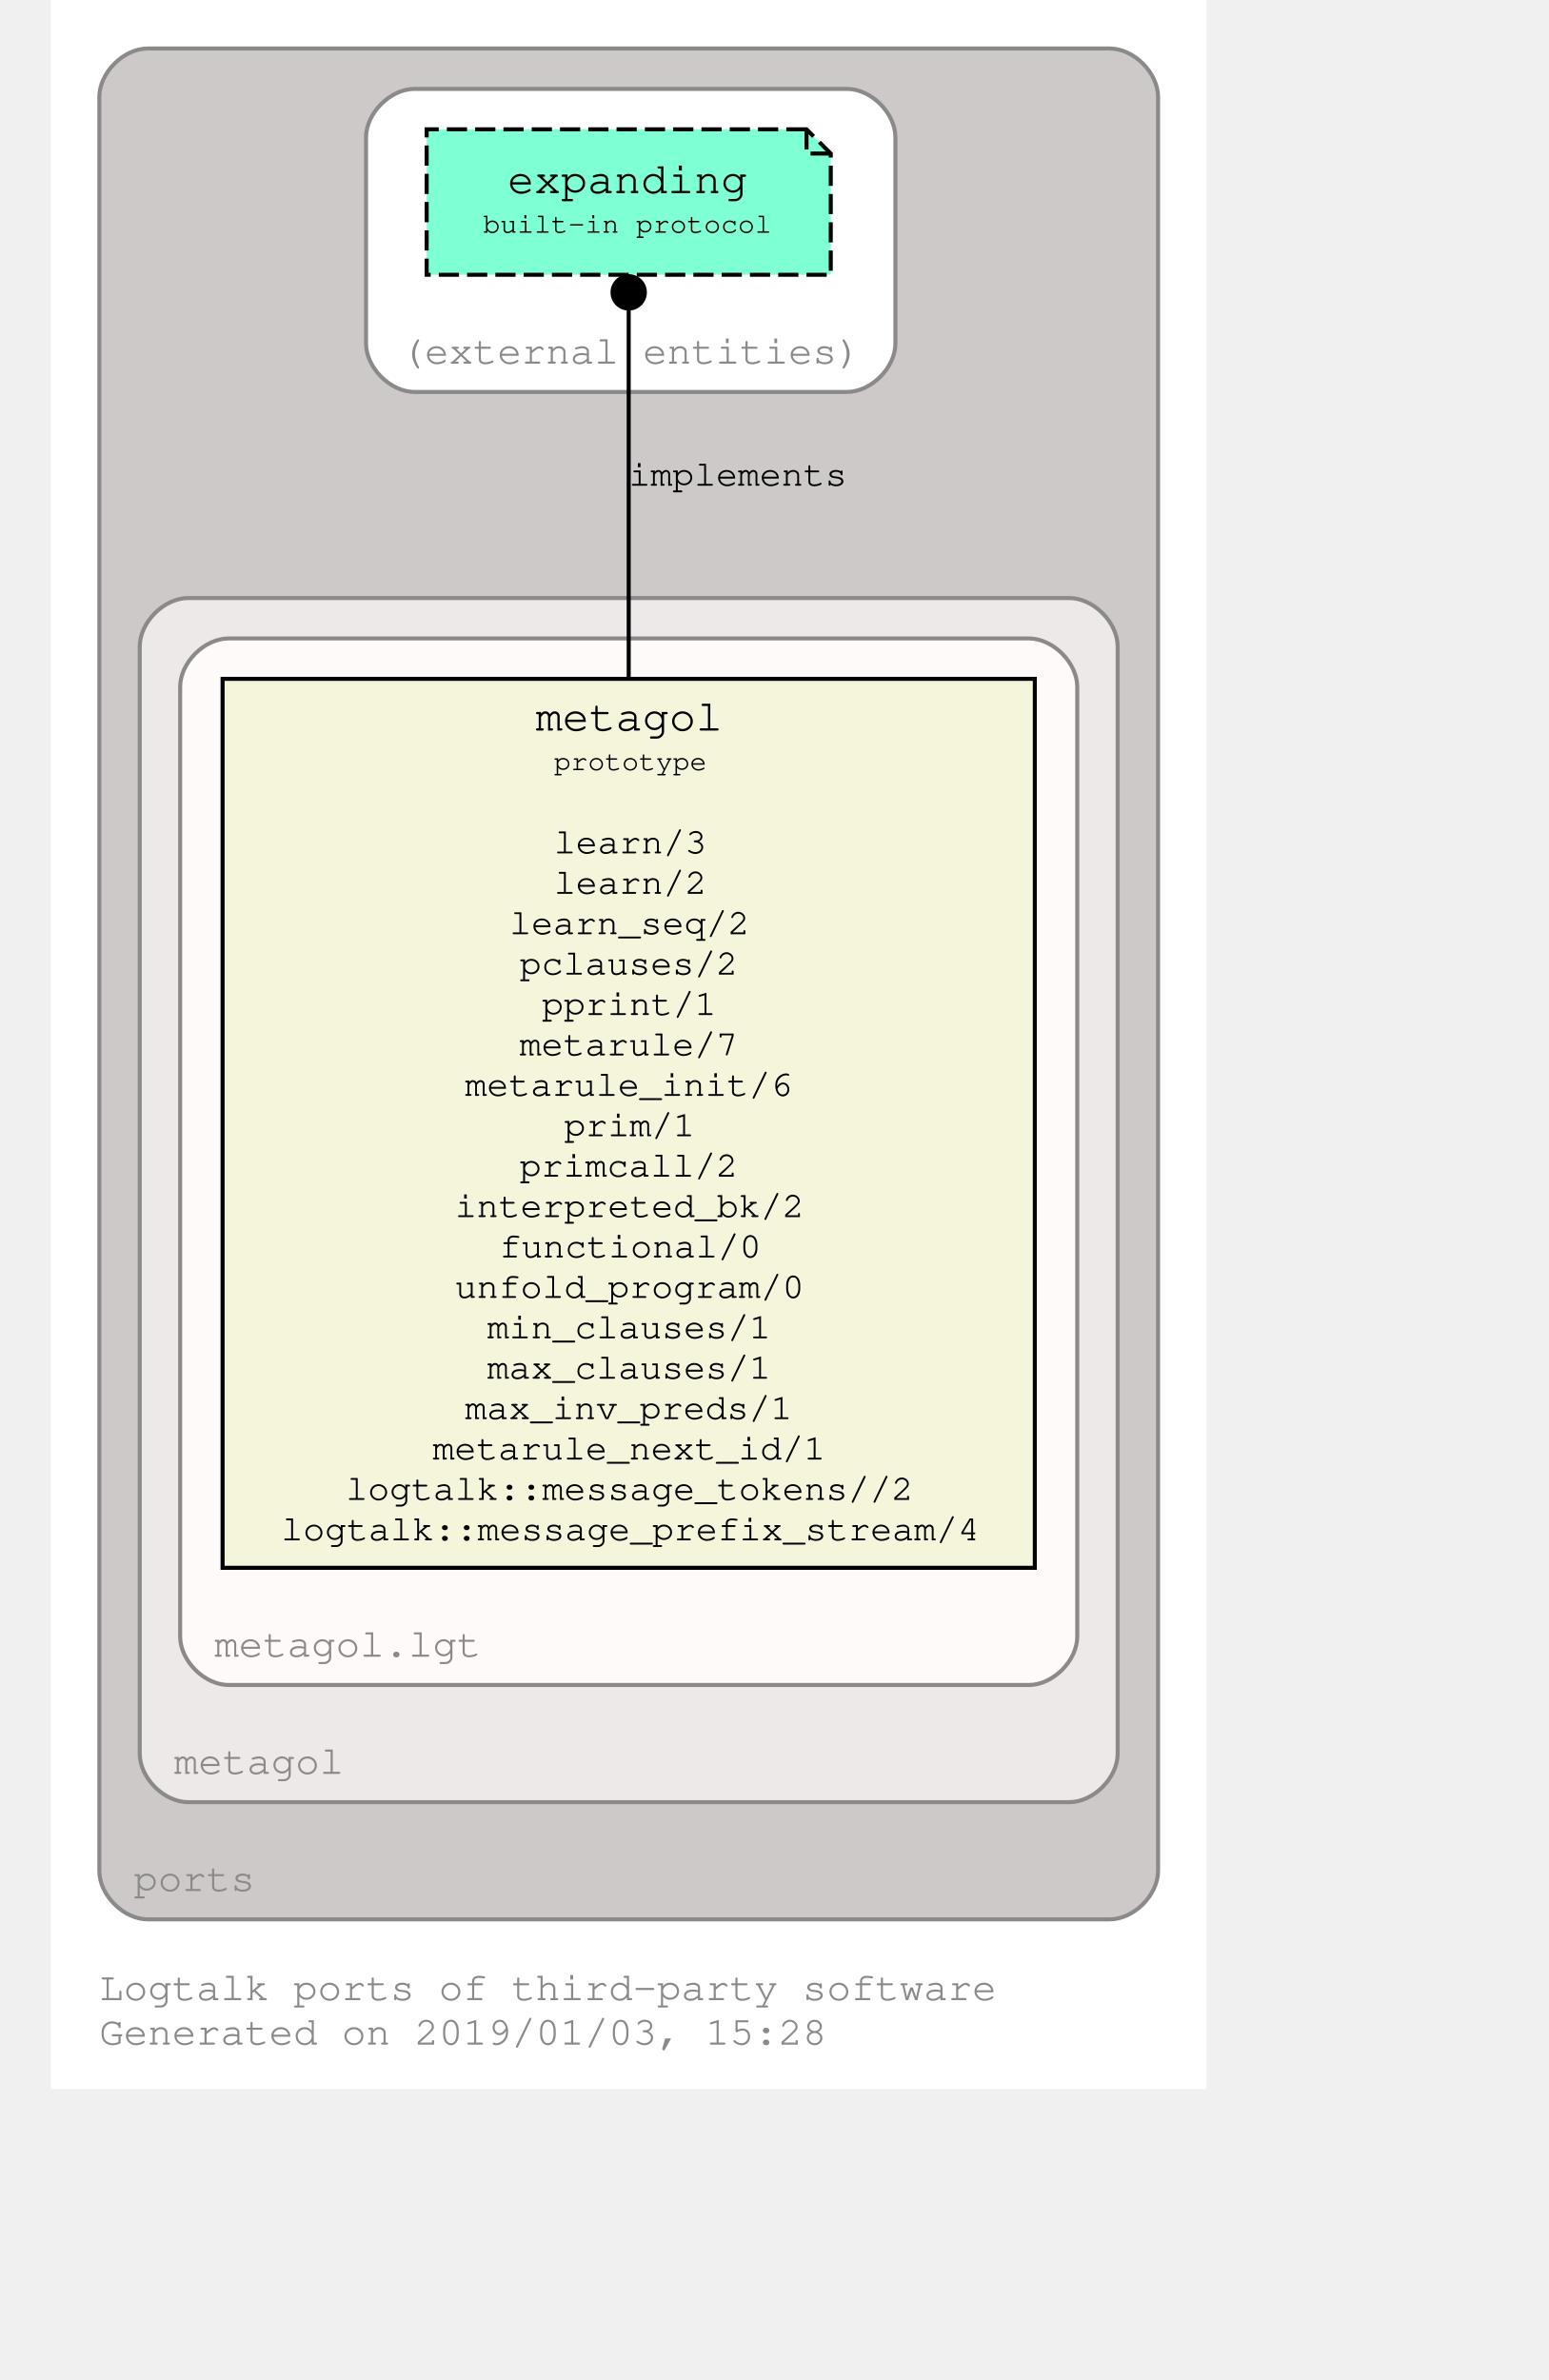
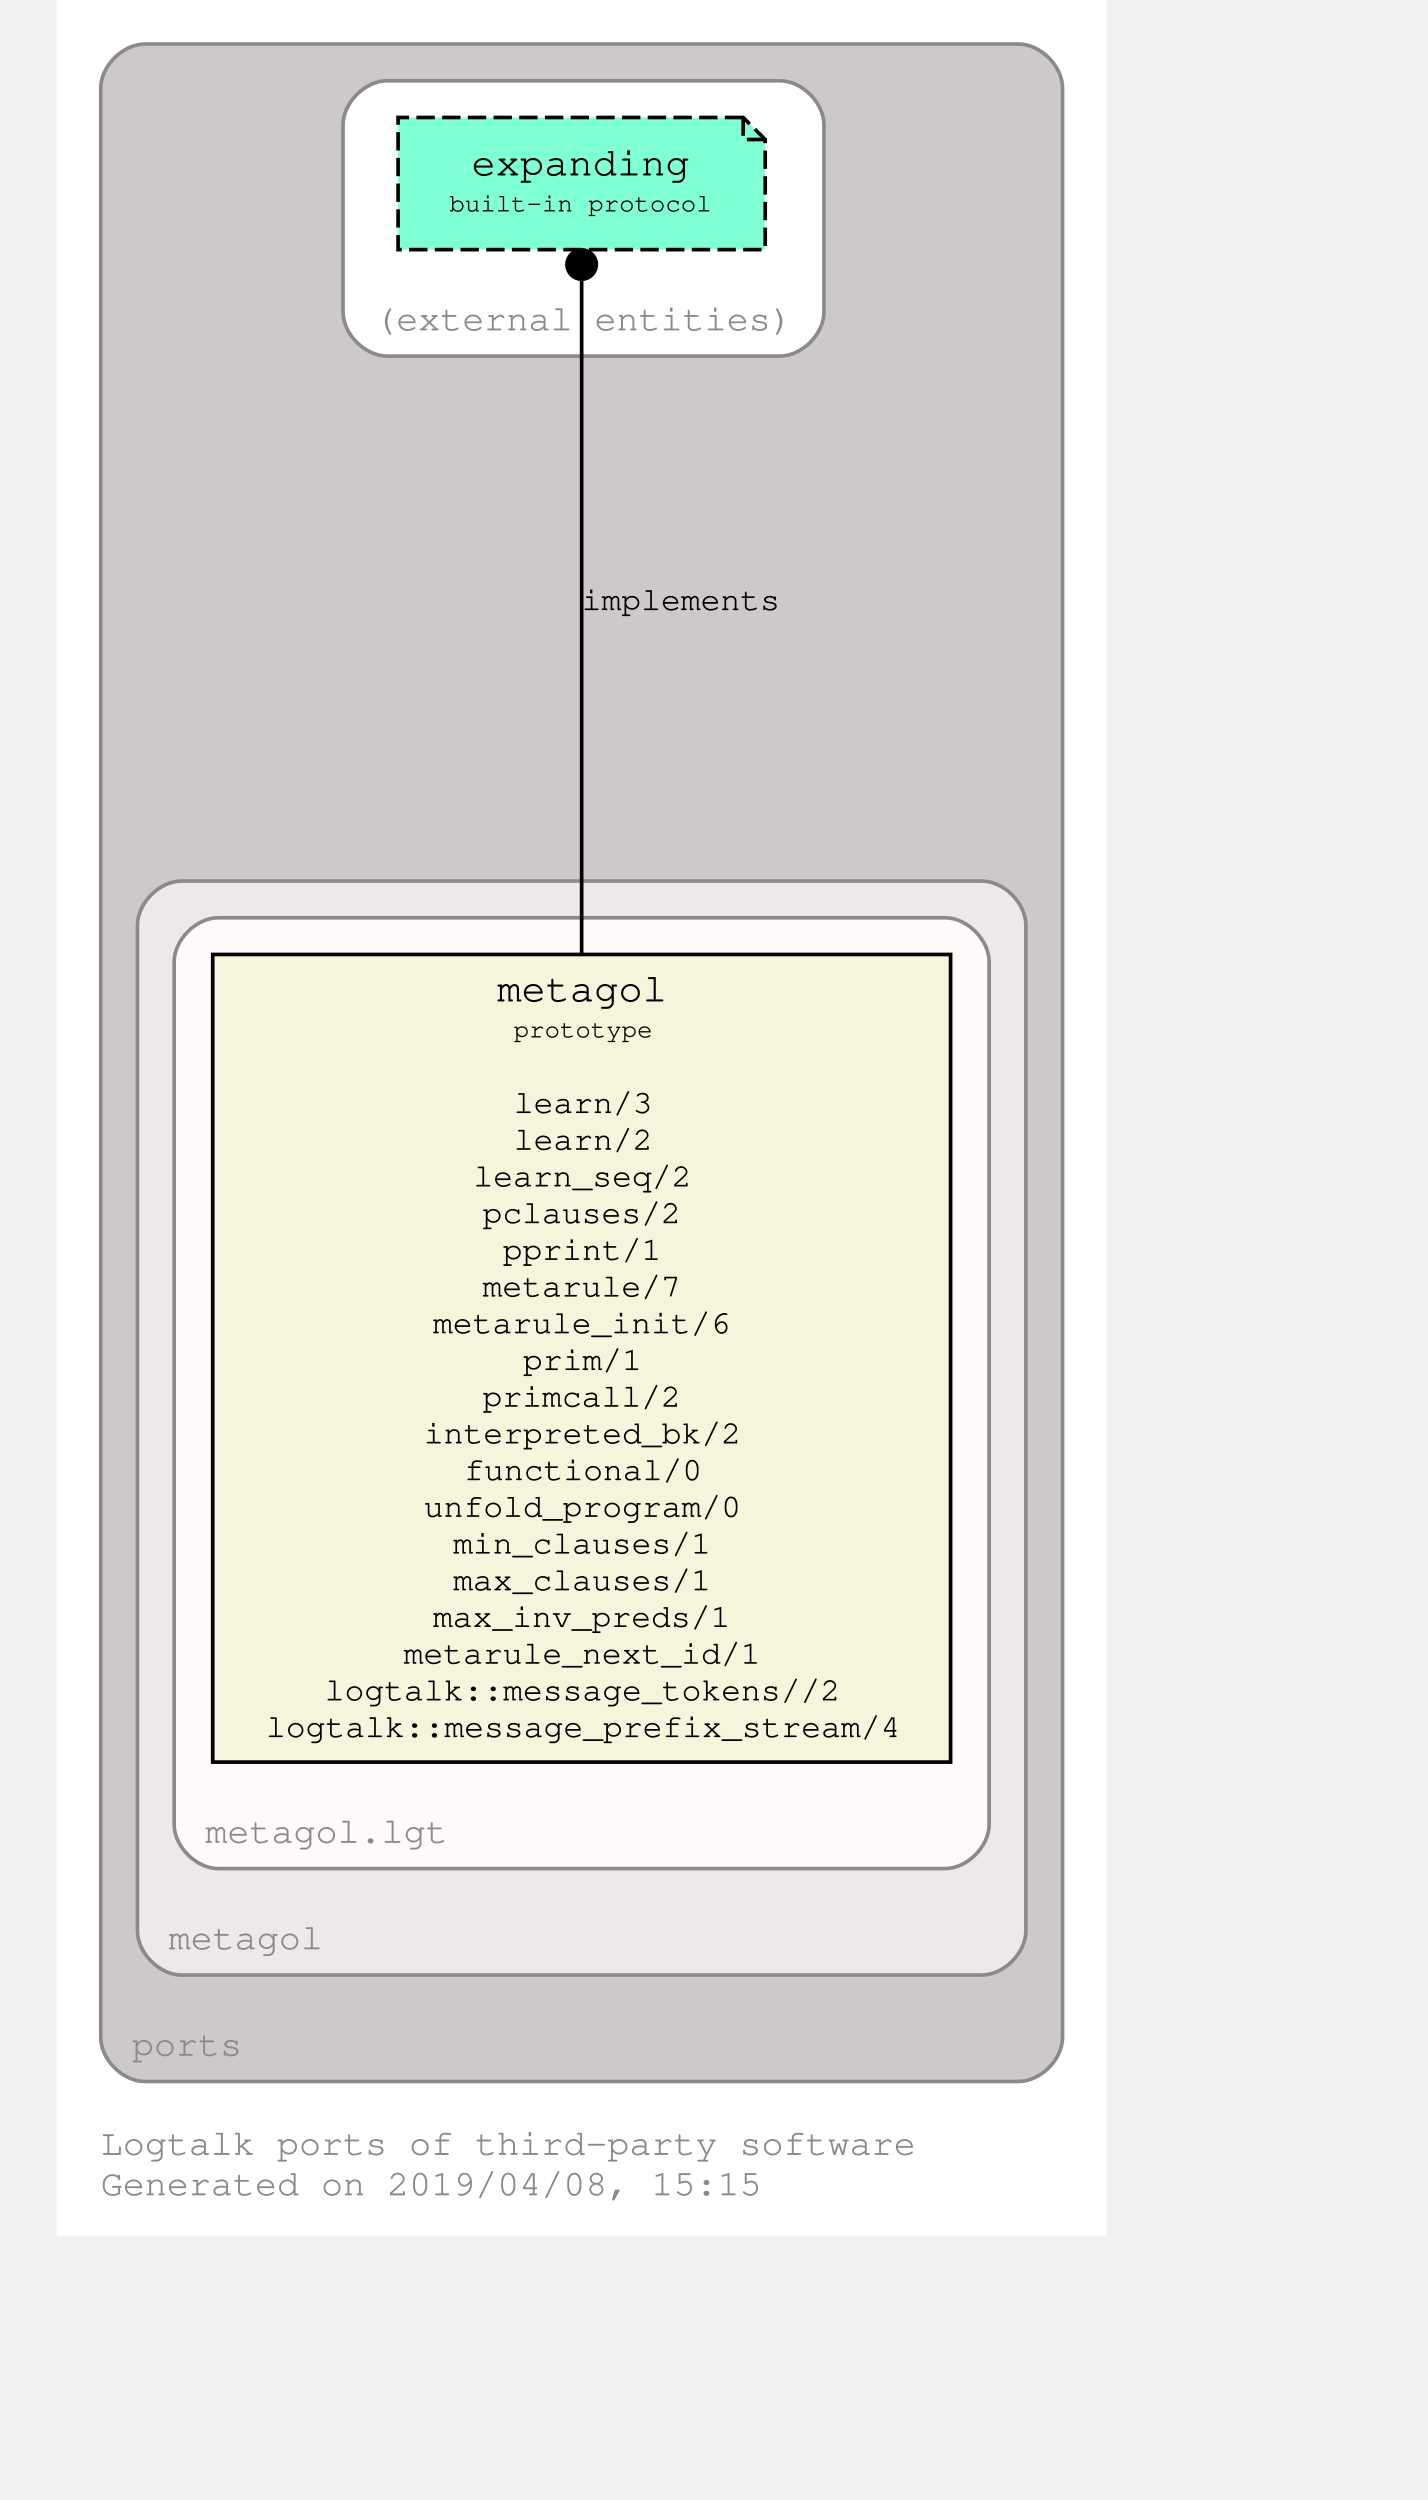
- <svg xmlns="http://www.w3.org/2000/svg" xmlns:xlink="http://www.w3.org/1999/xlink" width="430pt" height="661pt" viewBox="72.00 72.00 358.00 589.00">
-   <g id="graph0" class="graph" transform="scale(1 1) rotate(0) translate(76 585)">
-     <polygon fill="white" stroke="none" points="-4,4 -4,-513 282,-513 282,4 -4,4" />
+ <svg xmlns="http://www.w3.org/2000/svg" xmlns:xlink="http://www.w3.org/1999/xlink" width="430pt" height="753pt" viewBox="72.00 72.00 358.00 681.00">
+   <g id="graph0" class="graph" transform="scale(1 1) rotate(0) translate(76 677)">
+     <polygon fill="#ffffff" stroke="transparent" points="-4,4 -4,-605 282,-605 282,4 -4,4" />
    <text text-anchor="start" x="8" y="-18" font-family="Courier,monospace" font-size="10.00" fill="#8b8989">Logtalk ports of third-party software</text>
-     <text text-anchor="start" x="8" y="-7" font-family="Courier,monospace" font-size="10.00" fill="#8b8989">Generated on 2019/01/03, 15:28</text>
+     <text text-anchor="start" x="8" y="-7" font-family="Courier,monospace" font-size="10.00" fill="#8b8989">Generated on 2019/04/08, 15:15</text>
    <g id="clust1" class="cluster">
      <g id="a_clust1">
        <a xlink:href="https://github.com/LogtalkDotOrg/logtalk3/tree/master/ports/" xlink:title="https://github.com/LogtalkDotOrg/logtalk3/tree/master/ports/">
-           <path fill="#cdc9c9" stroke="#8b8989" d="M20,-38C20,-38 258,-38 258,-38 264,-38 270,-44 270,-50 270,-50 270,-489 270,-489 270,-495 264,-501 258,-501 258,-501 20,-501 20,-501 14,-501 8,-495 8,-489 8,-489 8,-50 8,-50 8,-44 14,-38 20,-38" />
+           <path fill="#cdc9c9" stroke="#8b8989" d="M20,-38C20,-38 258,-38 258,-38 264,-38 270,-44 270,-50 270,-50 270,-581 270,-581 270,-587 264,-593 258,-593 258,-593 20,-593 20,-593 14,-593 8,-587 8,-581 8,-581 8,-50 8,-50 8,-44 14,-38 20,-38" />
          <text text-anchor="middle" x="31.5" y="-45" font-family="Courier,monospace" font-size="10.00" fill="#8b8989">ports</text>
        </a>
      </g>
    </g>
    <g id="clust4" class="cluster">
      <g id="a_clust4">
        <a xlink:href="https://github.com/LogtalkDotOrg/logtalk3/tree/master/ports/metagol/" xlink:title="https://github.com/LogtalkDotOrg/logtalk3/tree/master/ports/metagol/">
          <path fill="#eee9e9" stroke="#8b8989" d="M30,-67C30,-67 248,-67 248,-67 254,-67 260,-73 260,-79 260,-79 260,-353 260,-353 260,-359 254,-365 248,-365 248,-365 30,-365 30,-365 24,-365 18,-359 18,-353 18,-353 18,-79 18,-79 18,-73 24,-67 30,-67" />
          <text text-anchor="middle" x="47.5" y="-74" font-family="Courier,monospace" font-size="10.00" fill="#8b8989">metagol</text>
        </a>
      </g>
    </g>
    <g id="clust6" class="cluster">
      <g id="a_clust6">
        <a xlink:href="https://github.com/LogtalkDotOrg/logtalk3/tree/master/ports/metagol/metagol.lgt" xlink:title="https://github.com/LogtalkDotOrg/logtalk3/tree/master/ports/metagol/metagol.lgt">
-           <path fill="snow" stroke="#8b8989" d="M40,-96C40,-96 238,-96 238,-96 244,-96 250,-102 250,-108 250,-108 250,-343 250,-343 250,-349 244,-355 238,-355 238,-355 40,-355 40,-355 34,-355 28,-349 28,-343 28,-343 28,-108 28,-108 28,-102 34,-96 40,-96" />
+           <path fill="#fffafa" stroke="#8b8989" d="M40,-96C40,-96 238,-96 238,-96 244,-96 250,-102 250,-108 250,-108 250,-343 250,-343 250,-349 244,-355 238,-355 238,-355 40,-355 40,-355 34,-355 28,-349 28,-343 28,-343 28,-108 28,-108 28,-102 34,-96 40,-96" />
          <text text-anchor="middle" x="69.5" y="-103" font-family="Courier,monospace" font-size="10.00" fill="#8b8989">metagol.lgt</text>
        </a>
      </g>
    </g>
    <g id="clust7" class="cluster">
      <g id="a_clust7">
        <a xlink:title="(external entities)">
-           <path fill="white" stroke="#8b8989" d="M86,-416C86,-416 193,-416 193,-416 199,-416 205,-422 205,-428 205,-428 205,-479 205,-479 205,-485 199,-491 193,-491 193,-491 86,-491 86,-491 80,-491 74,-485 74,-479 74,-479 74,-428 74,-428 74,-422 80,-416 86,-416" />
-           <text text-anchor="middle" x="139.5" y="-423" font-family="Courier,monospace" font-size="10.00" fill="#8b8989">(external entities)</text>
+           <path fill="#ffffff" stroke="#8b8989" d="M86,-508C86,-508 193,-508 193,-508 199,-508 205,-514 205,-520 205,-520 205,-571 205,-571 205,-577 199,-583 193,-583 193,-583 86,-583 86,-583 80,-583 74,-577 74,-571 74,-571 74,-520 74,-520 74,-514 80,-508 86,-508" />
+           <text text-anchor="middle" x="139.5" y="-515" font-family="Courier,monospace" font-size="10.00" fill="#8b8989">(external entities)</text>
        </a>
      </g>
    </g>
    <g id="node1" class="node">
      <g id="a_node1">
        <a xlink:href="https://logtalk.org/library/metagol_0.html" xlink:title="https://logtalk.org/library/metagol_0.html">
-           <polygon fill="beige" stroke="black" points="239.5,-345 38.5,-345 38.5,-125 239.5,-125 239.5,-345" />
-           <text text-anchor="start" x="47" y="-332.8" font-family="Courier,monospace" font-size="9.00"> </text>
-           <text text-anchor="start" x="116" y="-332.2" font-family="Courier,monospace" font-size="11.00">metagol</text>
-           <text text-anchor="start" x="226" y="-332.8" font-family="Courier,monospace" font-size="9.00"> </text>
-           <text text-anchor="start" x="47" y="-321.8" font-family="Courier,monospace" font-size="9.00"> </text>
-           <text text-anchor="start" x="120.5" y="-322.4" font-family="Courier,monospace" font-size="7.00">prototype</text>
-           <text text-anchor="start" x="226" y="-321.8" font-family="Courier,monospace" font-size="9.00"> </text>
-           <text text-anchor="start" x="47" y="-311.8" font-family="Courier,monospace" font-size="9.00"> </text>
-           <text text-anchor="start" x="47" y="-301.8" font-family="Courier,monospace" font-size="9.00"> </text>
-           <text text-anchor="start" x="120.5" y="-301.8" font-family="Courier,monospace" font-size="9.00">learn/3</text>
-           <text text-anchor="start" x="226" y="-301.8" font-family="Courier,monospace" font-size="9.00"> </text>
-           <text text-anchor="start" x="47" y="-291.8" font-family="Courier,monospace" font-size="9.00"> </text>
-           <text text-anchor="start" x="120.5" y="-291.8" font-family="Courier,monospace" font-size="9.00">learn/2</text>
-           <text text-anchor="start" x="226" y="-291.8" font-family="Courier,monospace" font-size="9.00"> </text>
-           <text text-anchor="start" x="47" y="-281.8" font-family="Courier,monospace" font-size="9.00"> </text>
-           <text text-anchor="start" x="109.5" y="-281.8" font-family="Courier,monospace" font-size="9.00">learn_seq/2</text>
-           <text text-anchor="start" x="226" y="-281.8" font-family="Courier,monospace" font-size="9.00"> </text>
-           <text text-anchor="start" x="47" y="-271.8" font-family="Courier,monospace" font-size="9.00"> </text>
-           <text text-anchor="start" x="112" y="-271.8" font-family="Courier,monospace" font-size="9.00">pclauses/2</text>
-           <text text-anchor="start" x="226" y="-271.8" font-family="Courier,monospace" font-size="9.00"> </text>
-           <text text-anchor="start" x="47" y="-261.8" font-family="Courier,monospace" font-size="9.00"> </text>
-           <text text-anchor="start" x="117.5" y="-261.8" font-family="Courier,monospace" font-size="9.00">pprint/1</text>
-           <text text-anchor="start" x="226" y="-261.8" font-family="Courier,monospace" font-size="9.00"> </text>
-           <text text-anchor="start" x="47" y="-251.8" font-family="Courier,monospace" font-size="9.00"> </text>
-           <text text-anchor="start" x="112" y="-251.8" font-family="Courier,monospace" font-size="9.00">metarule/7</text>
-           <text text-anchor="start" x="226" y="-251.8" font-family="Courier,monospace" font-size="9.00"> </text>
-           <text text-anchor="start" x="47" y="-241.8" font-family="Courier,monospace" font-size="9.00"> </text>
-           <text text-anchor="start" x="98.5" y="-241.8" font-family="Courier,monospace" font-size="9.00">metarule_init/6</text>
-           <text text-anchor="start" x="226" y="-241.8" font-family="Courier,monospace" font-size="9.00"> </text>
-           <text text-anchor="start" x="47" y="-231.8" font-family="Courier,monospace" font-size="9.00"> </text>
-           <text text-anchor="start" x="123" y="-231.8" font-family="Courier,monospace" font-size="9.00">prim/1</text>
-           <text text-anchor="start" x="226" y="-231.8" font-family="Courier,monospace" font-size="9.00"> </text>
-           <text text-anchor="start" x="47" y="-221.8" font-family="Courier,monospace" font-size="9.00"> </text>
-           <text text-anchor="start" x="112" y="-221.8" font-family="Courier,monospace" font-size="9.00">primcall/2</text>
-           <text text-anchor="start" x="226" y="-221.8" font-family="Courier,monospace" font-size="9.00"> </text>
-           <text text-anchor="start" x="47" y="-211.8" font-family="Courier,monospace" font-size="9.00"> </text>
-           <text text-anchor="start" x="96" y="-211.8" font-family="Courier,monospace" font-size="9.00">interpreted_bk/2</text>
-           <text text-anchor="start" x="226" y="-211.8" font-family="Courier,monospace" font-size="9.00"> </text>
-           <text text-anchor="start" x="47" y="-201.8" font-family="Courier,monospace" font-size="9.00"> </text>
-           <text text-anchor="start" x="107" y="-201.8" font-family="Courier,monospace" font-size="9.00">functional/0</text>
-           <text text-anchor="start" x="226" y="-201.8" font-family="Courier,monospace" font-size="9.00"> </text>
-           <text text-anchor="start" x="47" y="-191.8" font-family="Courier,monospace" font-size="9.00"> </text>
-           <text text-anchor="start" x="96" y="-191.8" font-family="Courier,monospace" font-size="9.00">unfold_program/0</text>
-           <text text-anchor="start" x="226" y="-191.8" font-family="Courier,monospace" font-size="9.00"> </text>
-           <text text-anchor="start" x="47" y="-181.8" font-family="Courier,monospace" font-size="9.00"> </text>
-           <text text-anchor="start" x="104" y="-181.8" font-family="Courier,monospace" font-size="9.00">min_clauses/1</text>
-           <text text-anchor="start" x="226" y="-181.8" font-family="Courier,monospace" font-size="9.00"> </text>
-           <text text-anchor="start" x="47" y="-171.8" font-family="Courier,monospace" font-size="9.00"> </text>
-           <text text-anchor="start" x="104" y="-171.8" font-family="Courier,monospace" font-size="9.00">max_clauses/1</text>
-           <text text-anchor="start" x="226" y="-171.8" font-family="Courier,monospace" font-size="9.00"> </text>
-           <text text-anchor="start" x="47" y="-161.8" font-family="Courier,monospace" font-size="9.00"> </text>
-           <text text-anchor="start" x="98.5" y="-161.8" font-family="Courier,monospace" font-size="9.00">max_inv_preds/1</text>
-           <text text-anchor="start" x="226" y="-161.8" font-family="Courier,monospace" font-size="9.00"> </text>
-           <text text-anchor="start" x="47" y="-151.8" font-family="Courier,monospace" font-size="9.00"> </text>
-           <text text-anchor="start" x="90.5" y="-151.8" font-family="Courier,monospace" font-size="9.00">metarule_next_id/1</text>
-           <text text-anchor="start" x="226" y="-151.8" font-family="Courier,monospace" font-size="9.00"> </text>
-           <text text-anchor="start" x="47" y="-141.8" font-family="Courier,monospace" font-size="9.00"> </text>
-           <text text-anchor="start" x="69" y="-141.8" font-family="Courier,monospace" font-size="9.00">logtalk::message_tokens//2</text>
-           <text text-anchor="start" x="226" y="-141.8" font-family="Courier,monospace" font-size="9.00"> </text>
-           <text text-anchor="start" x="47" y="-131.8" font-family="Courier,monospace" font-size="9.00"> </text>
-           <text text-anchor="start" x="53" y="-131.8" font-family="Courier,monospace" font-size="9.00">logtalk::message_prefix_stream/4</text>
-           <text text-anchor="start" x="226" y="-131.8" font-family="Courier,monospace" font-size="9.00"> </text>
+           <polygon fill="#f5f5dc" stroke="#000000" points="239.5,-345 38.5,-345 38.5,-125 239.5,-125 239.5,-345" />
+           <text text-anchor="start" x="47" y="-332.8" font-family="Courier,monospace" font-size="9.00" fill="#000000"> </text>
+           <text text-anchor="start" x="116" y="-332.2" font-family="Courier,monospace" font-size="11.00" fill="#000000">metagol</text>
+           <text text-anchor="start" x="226" y="-332.8" font-family="Courier,monospace" font-size="9.00" fill="#000000"> </text>
+           <text text-anchor="start" x="47" y="-321.8" font-family="Courier,monospace" font-size="9.00" fill="#000000"> </text>
+           <text text-anchor="start" x="120.5" y="-322.4" font-family="Courier,monospace" font-size="7.00" fill="#000000">prototype</text>
+           <text text-anchor="start" x="226" y="-321.8" font-family="Courier,monospace" font-size="9.00" fill="#000000"> </text>
+           <text text-anchor="start" x="47" y="-311.8" font-family="Courier,monospace" font-size="9.00" fill="#000000"> </text>
+           <text text-anchor="start" x="47" y="-301.8" font-family="Courier,monospace" font-size="9.00" fill="#000000"> </text>
+           <text text-anchor="start" x="120.5" y="-301.8" font-family="Courier,monospace" font-size="9.00" fill="#000000">learn/3</text>
+           <text text-anchor="start" x="226" y="-301.8" font-family="Courier,monospace" font-size="9.00" fill="#000000"> </text>
+           <text text-anchor="start" x="47" y="-291.8" font-family="Courier,monospace" font-size="9.00" fill="#000000"> </text>
+           <text text-anchor="start" x="120.5" y="-291.8" font-family="Courier,monospace" font-size="9.00" fill="#000000">learn/2</text>
+           <text text-anchor="start" x="226" y="-291.8" font-family="Courier,monospace" font-size="9.00" fill="#000000"> </text>
+           <text text-anchor="start" x="47" y="-281.8" font-family="Courier,monospace" font-size="9.00" fill="#000000"> </text>
+           <text text-anchor="start" x="109.5" y="-281.8" font-family="Courier,monospace" font-size="9.00" fill="#000000">learn_seq/2</text>
+           <text text-anchor="start" x="226" y="-281.8" font-family="Courier,monospace" font-size="9.00" fill="#000000"> </text>
+           <text text-anchor="start" x="47" y="-271.8" font-family="Courier,monospace" font-size="9.00" fill="#000000"> </text>
+           <text text-anchor="start" x="112" y="-271.8" font-family="Courier,monospace" font-size="9.00" fill="#000000">pclauses/2</text>
+           <text text-anchor="start" x="226" y="-271.8" font-family="Courier,monospace" font-size="9.00" fill="#000000"> </text>
+           <text text-anchor="start" x="47" y="-261.8" font-family="Courier,monospace" font-size="9.00" fill="#000000"> </text>
+           <text text-anchor="start" x="117.5" y="-261.8" font-family="Courier,monospace" font-size="9.00" fill="#000000">pprint/1</text>
+           <text text-anchor="start" x="226" y="-261.8" font-family="Courier,monospace" font-size="9.00" fill="#000000"> </text>
+           <text text-anchor="start" x="47" y="-251.8" font-family="Courier,monospace" font-size="9.00" fill="#000000"> </text>
+           <text text-anchor="start" x="112" y="-251.8" font-family="Courier,monospace" font-size="9.00" fill="#000000">metarule/7</text>
+           <text text-anchor="start" x="226" y="-251.8" font-family="Courier,monospace" font-size="9.00" fill="#000000"> </text>
+           <text text-anchor="start" x="47" y="-241.8" font-family="Courier,monospace" font-size="9.00" fill="#000000"> </text>
+           <text text-anchor="start" x="98.5" y="-241.8" font-family="Courier,monospace" font-size="9.00" fill="#000000">metarule_init/6</text>
+           <text text-anchor="start" x="226" y="-241.8" font-family="Courier,monospace" font-size="9.00" fill="#000000"> </text>
+           <text text-anchor="start" x="47" y="-231.8" font-family="Courier,monospace" font-size="9.00" fill="#000000"> </text>
+           <text text-anchor="start" x="123" y="-231.8" font-family="Courier,monospace" font-size="9.00" fill="#000000">prim/1</text>
+           <text text-anchor="start" x="226" y="-231.8" font-family="Courier,monospace" font-size="9.00" fill="#000000"> </text>
+           <text text-anchor="start" x="47" y="-221.8" font-family="Courier,monospace" font-size="9.00" fill="#000000"> </text>
+           <text text-anchor="start" x="112" y="-221.8" font-family="Courier,monospace" font-size="9.00" fill="#000000">primcall/2</text>
+           <text text-anchor="start" x="226" y="-221.8" font-family="Courier,monospace" font-size="9.00" fill="#000000"> </text>
+           <text text-anchor="start" x="47" y="-211.8" font-family="Courier,monospace" font-size="9.00" fill="#000000"> </text>
+           <text text-anchor="start" x="96" y="-211.8" font-family="Courier,monospace" font-size="9.00" fill="#000000">interpreted_bk/2</text>
+           <text text-anchor="start" x="226" y="-211.8" font-family="Courier,monospace" font-size="9.00" fill="#000000"> </text>
+           <text text-anchor="start" x="47" y="-201.8" font-family="Courier,monospace" font-size="9.00" fill="#000000"> </text>
+           <text text-anchor="start" x="107" y="-201.8" font-family="Courier,monospace" font-size="9.00" fill="#000000">functional/0</text>
+           <text text-anchor="start" x="226" y="-201.8" font-family="Courier,monospace" font-size="9.00" fill="#000000"> </text>
+           <text text-anchor="start" x="47" y="-191.8" font-family="Courier,monospace" font-size="9.00" fill="#000000"> </text>
+           <text text-anchor="start" x="96" y="-191.8" font-family="Courier,monospace" font-size="9.00" fill="#000000">unfold_program/0</text>
+           <text text-anchor="start" x="226" y="-191.8" font-family="Courier,monospace" font-size="9.00" fill="#000000"> </text>
+           <text text-anchor="start" x="47" y="-181.8" font-family="Courier,monospace" font-size="9.00" fill="#000000"> </text>
+           <text text-anchor="start" x="104" y="-181.8" font-family="Courier,monospace" font-size="9.00" fill="#000000">min_clauses/1</text>
+           <text text-anchor="start" x="226" y="-181.8" font-family="Courier,monospace" font-size="9.00" fill="#000000"> </text>
+           <text text-anchor="start" x="47" y="-171.8" font-family="Courier,monospace" font-size="9.00" fill="#000000"> </text>
+           <text text-anchor="start" x="104" y="-171.8" font-family="Courier,monospace" font-size="9.00" fill="#000000">max_clauses/1</text>
+           <text text-anchor="start" x="226" y="-171.8" font-family="Courier,monospace" font-size="9.00" fill="#000000"> </text>
+           <text text-anchor="start" x="47" y="-161.8" font-family="Courier,monospace" font-size="9.00" fill="#000000"> </text>
+           <text text-anchor="start" x="98.5" y="-161.8" font-family="Courier,monospace" font-size="9.00" fill="#000000">max_inv_preds/1</text>
+           <text text-anchor="start" x="226" y="-161.8" font-family="Courier,monospace" font-size="9.00" fill="#000000"> </text>
+           <text text-anchor="start" x="47" y="-151.8" font-family="Courier,monospace" font-size="9.00" fill="#000000"> </text>
+           <text text-anchor="start" x="90.5" y="-151.8" font-family="Courier,monospace" font-size="9.00" fill="#000000">metarule_next_id/1</text>
+           <text text-anchor="start" x="226" y="-151.8" font-family="Courier,monospace" font-size="9.00" fill="#000000"> </text>
+           <text text-anchor="start" x="47" y="-141.8" font-family="Courier,monospace" font-size="9.00" fill="#000000"> </text>
+           <text text-anchor="start" x="69" y="-141.8" font-family="Courier,monospace" font-size="9.00" fill="#000000">logtalk::message_tokens//2</text>
+           <text text-anchor="start" x="226" y="-141.8" font-family="Courier,monospace" font-size="9.00" fill="#000000"> </text>
+           <text text-anchor="start" x="47" y="-131.8" font-family="Courier,monospace" font-size="9.00" fill="#000000"> </text>
+           <text text-anchor="start" x="53" y="-131.8" font-family="Courier,monospace" font-size="9.00" fill="#000000">logtalk::message_prefix_stream/4</text>
+           <text text-anchor="start" x="226" y="-131.8" font-family="Courier,monospace" font-size="9.00" fill="#000000"> </text>
        </a>
      </g>
    </g>
    <g id="node2" class="node">
      <g id="a_node2">
        <a xlink:title="built-in protocol">
-           <polygon fill="aquamarine" stroke="black" stroke-dasharray="5,2" points="183,-481 89,-481 89,-445 189,-445 189,-475 183,-481" />
-           <polyline fill="none" stroke="black" stroke-dasharray="5,2" points="183,-481 183,-475 " />
-           <polyline fill="none" stroke="black" stroke-dasharray="5,2" points="189,-475 183,-475 " />
-           <text text-anchor="start" x="97" y="-465.8" font-family="Courier,monospace" font-size="9.00"> </text>
-           <text text-anchor="start" x="109" y="-465.2" font-family="Courier,monospace" font-size="11.00">expanding</text>
-           <text text-anchor="start" x="175" y="-465.8" font-family="Courier,monospace" font-size="9.00"> </text>
-           <text text-anchor="start" x="97" y="-454.8" font-family="Courier,monospace" font-size="9.00"> </text>
-           <text text-anchor="start" x="103" y="-455.4" font-family="Courier,monospace" font-size="7.00">built-in protocol</text>
-           <text text-anchor="start" x="175" y="-454.8" font-family="Courier,monospace" font-size="9.00"> </text>
+           <polygon fill="#7fffd4" stroke="#000000" stroke-dasharray="5,2" points="183,-573 89,-573 89,-537 189,-537 189,-567 183,-573" />
+           <polyline fill="none" stroke="#000000" stroke-dasharray="5,2" points="183,-573 183,-567 " />
+           <polyline fill="none" stroke="#000000" stroke-dasharray="5,2" points="189,-567 183,-567 " />
+           <text text-anchor="start" x="97" y="-557.8" font-family="Courier,monospace" font-size="9.00" fill="#000000"> </text>
+           <text text-anchor="start" x="109" y="-557.2" font-family="Courier,monospace" font-size="11.00" fill="#000000">expanding</text>
+           <text text-anchor="start" x="175" y="-557.8" font-family="Courier,monospace" font-size="9.00" fill="#000000"> </text>
+           <text text-anchor="start" x="97" y="-546.8" font-family="Courier,monospace" font-size="9.00" fill="#000000"> </text>
+           <text text-anchor="start" x="103" y="-547.4" font-family="Courier,monospace" font-size="7.00" fill="#000000">built-in protocol</text>
+           <text text-anchor="start" x="175" y="-546.8" font-family="Courier,monospace" font-size="9.00" fill="#000000"> </text>
        </a>
      </g>
    </g>
    <g id="edge1" class="edge">
      <g id="a_edge1">
        <a xlink:href="https://github.com/LogtalkDotOrg/logtalk3/tree/master/ports/metagol/" xlink:title="implements">
-           <path fill="none" stroke="black" d="M139,-345.028C139,-379.259 139,-413.976 139,-436.594" />
-           <ellipse fill="black" stroke="black" cx="139" cy="-440.644" rx="4" ry="4" />
+           <path fill="none" stroke="#000000" d="M139,-345.126C139,-410.814 139,-488.964 139,-528.808" />
+           <ellipse fill="#000000" stroke="#000000" cx="139" cy="-532.94" rx="4" ry="4" />
        </a>
      </g>
      <g id="a_edge1-label">
        <a xlink:href="https://github.com/LogtalkDotOrg/logtalk3/tree/master/ports/metagol/" xlink:title="https://github.com/LogtalkDotOrg/logtalk3/tree/master/ports/metagol/">
-           <text text-anchor="start" x="139" y="-392.8" font-family="Courier,monospace" font-size="9.00">implements</text>
+           <text text-anchor="start" x="139" y="-438.8" font-family="Courier,monospace" font-size="9.00" fill="#000000">implements</text>
        </a>
      </g>
    </g>
  </g>
</svg>
